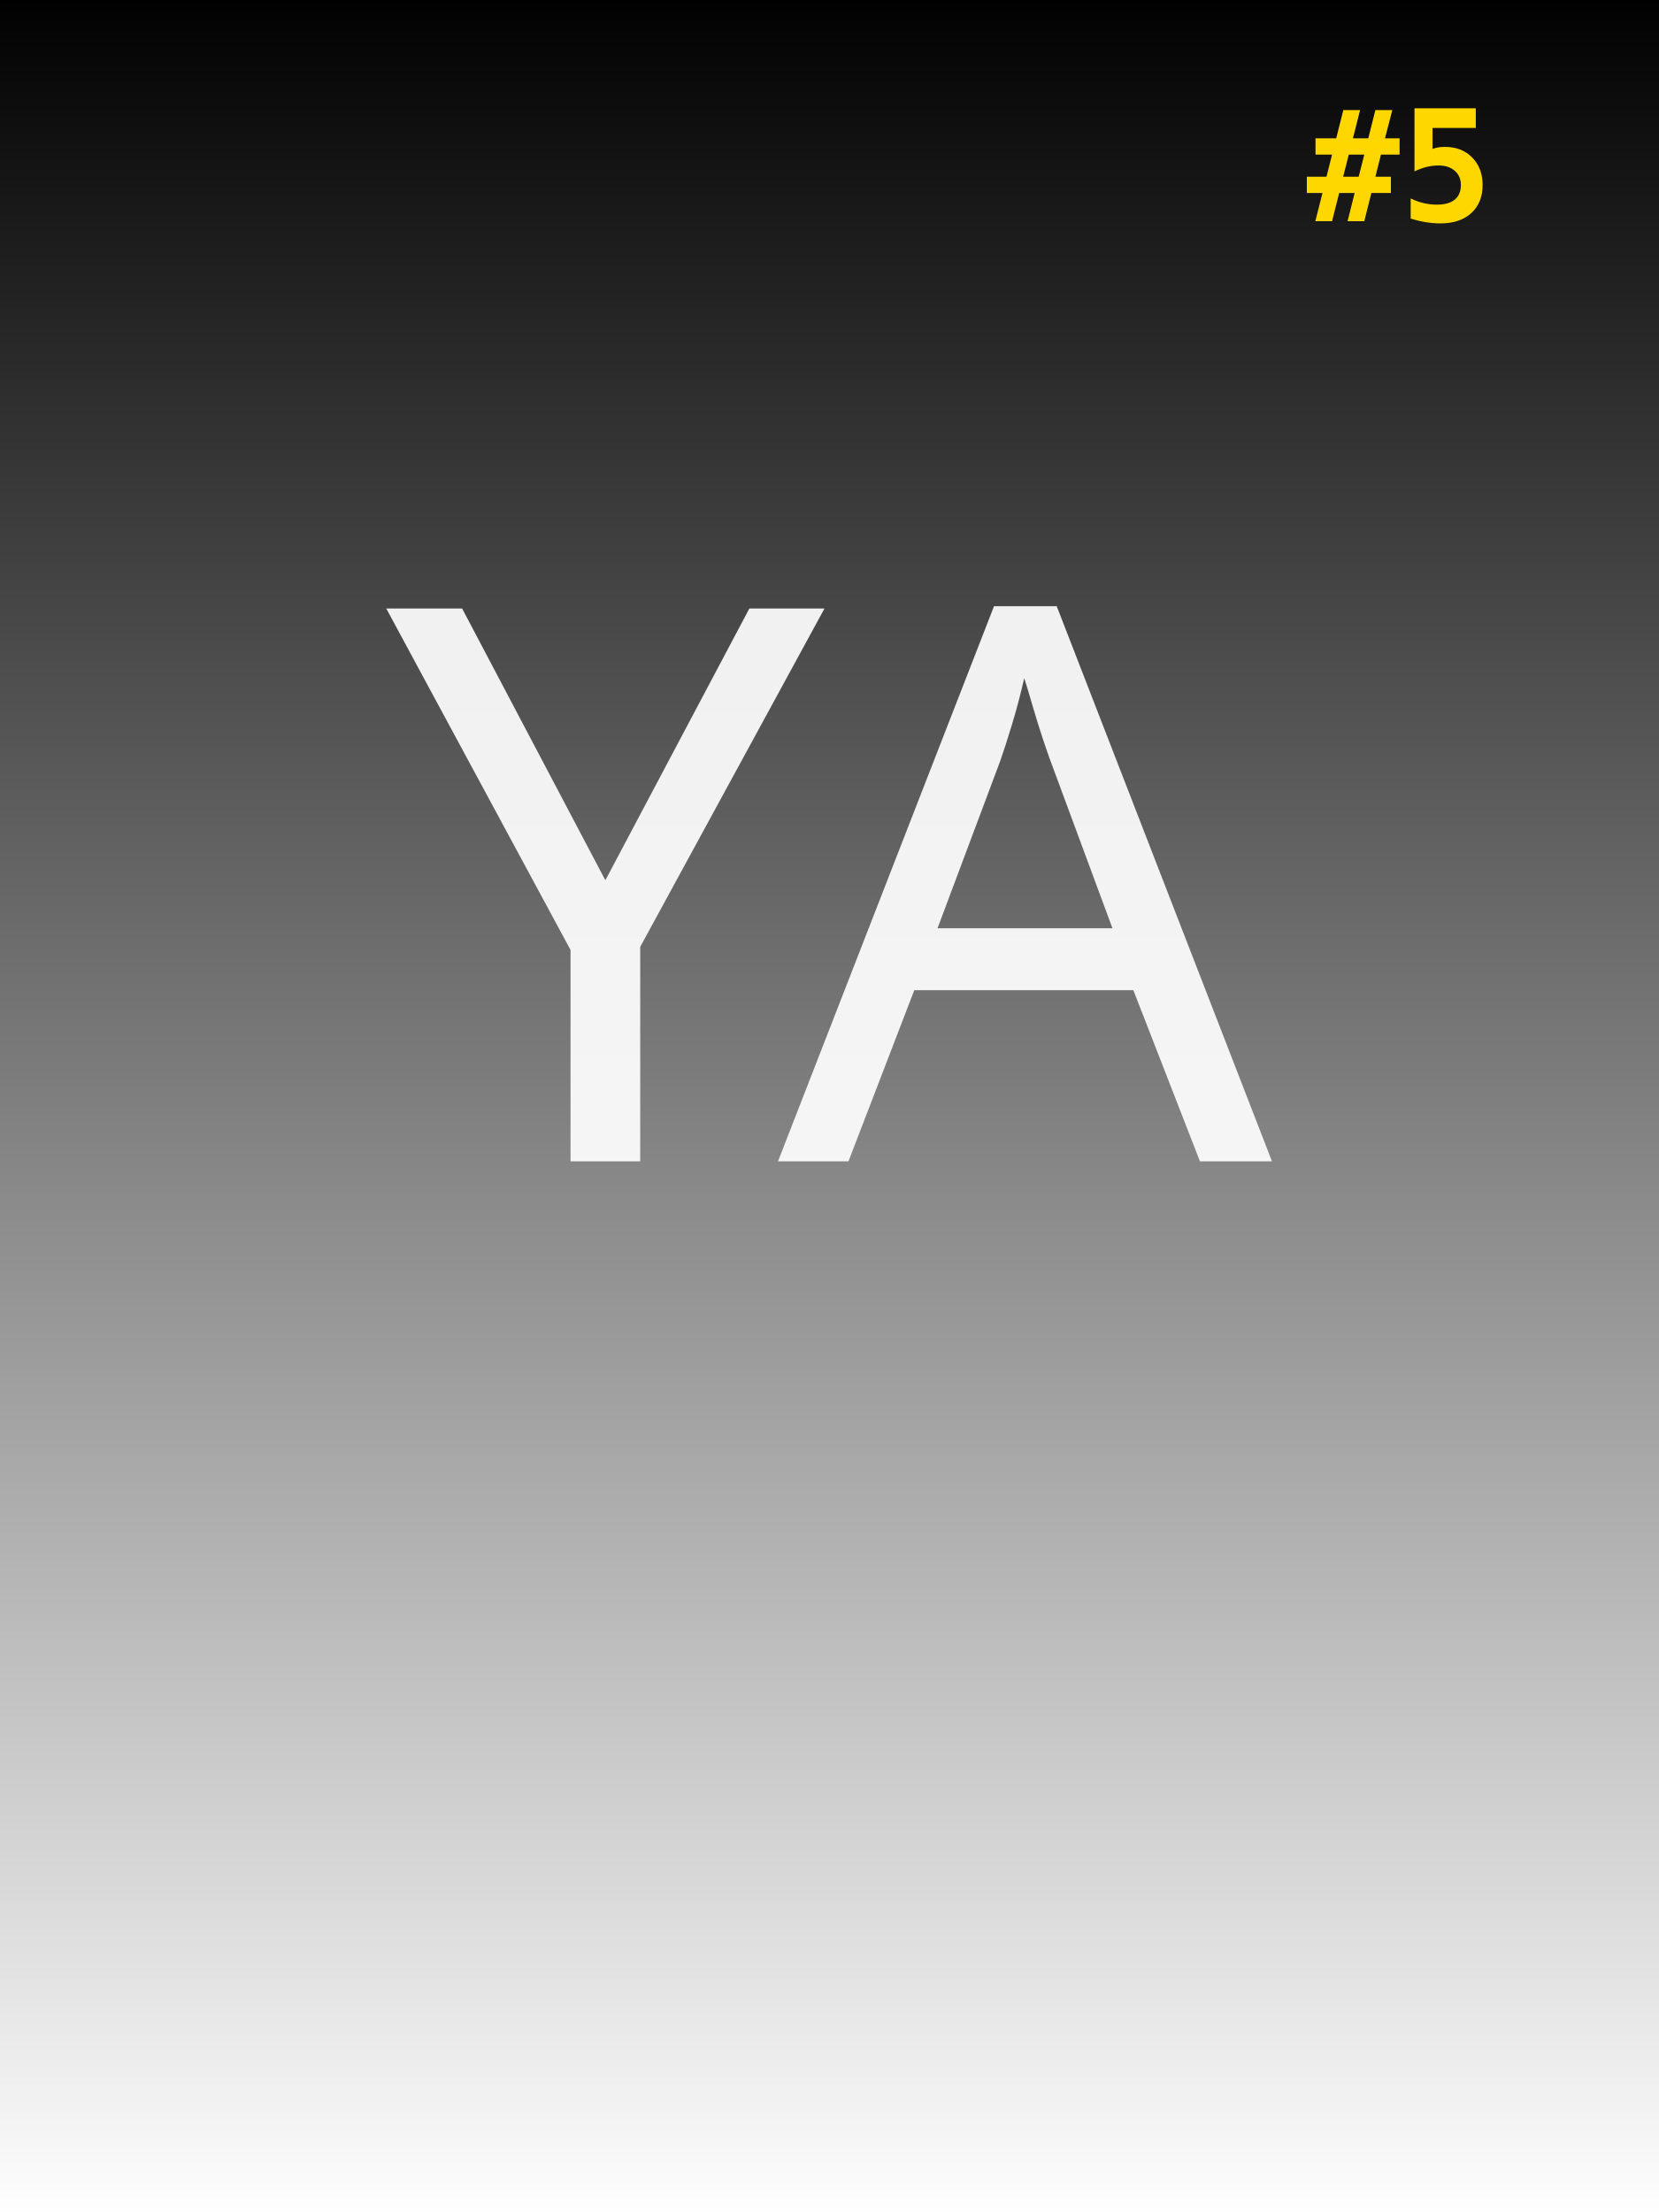
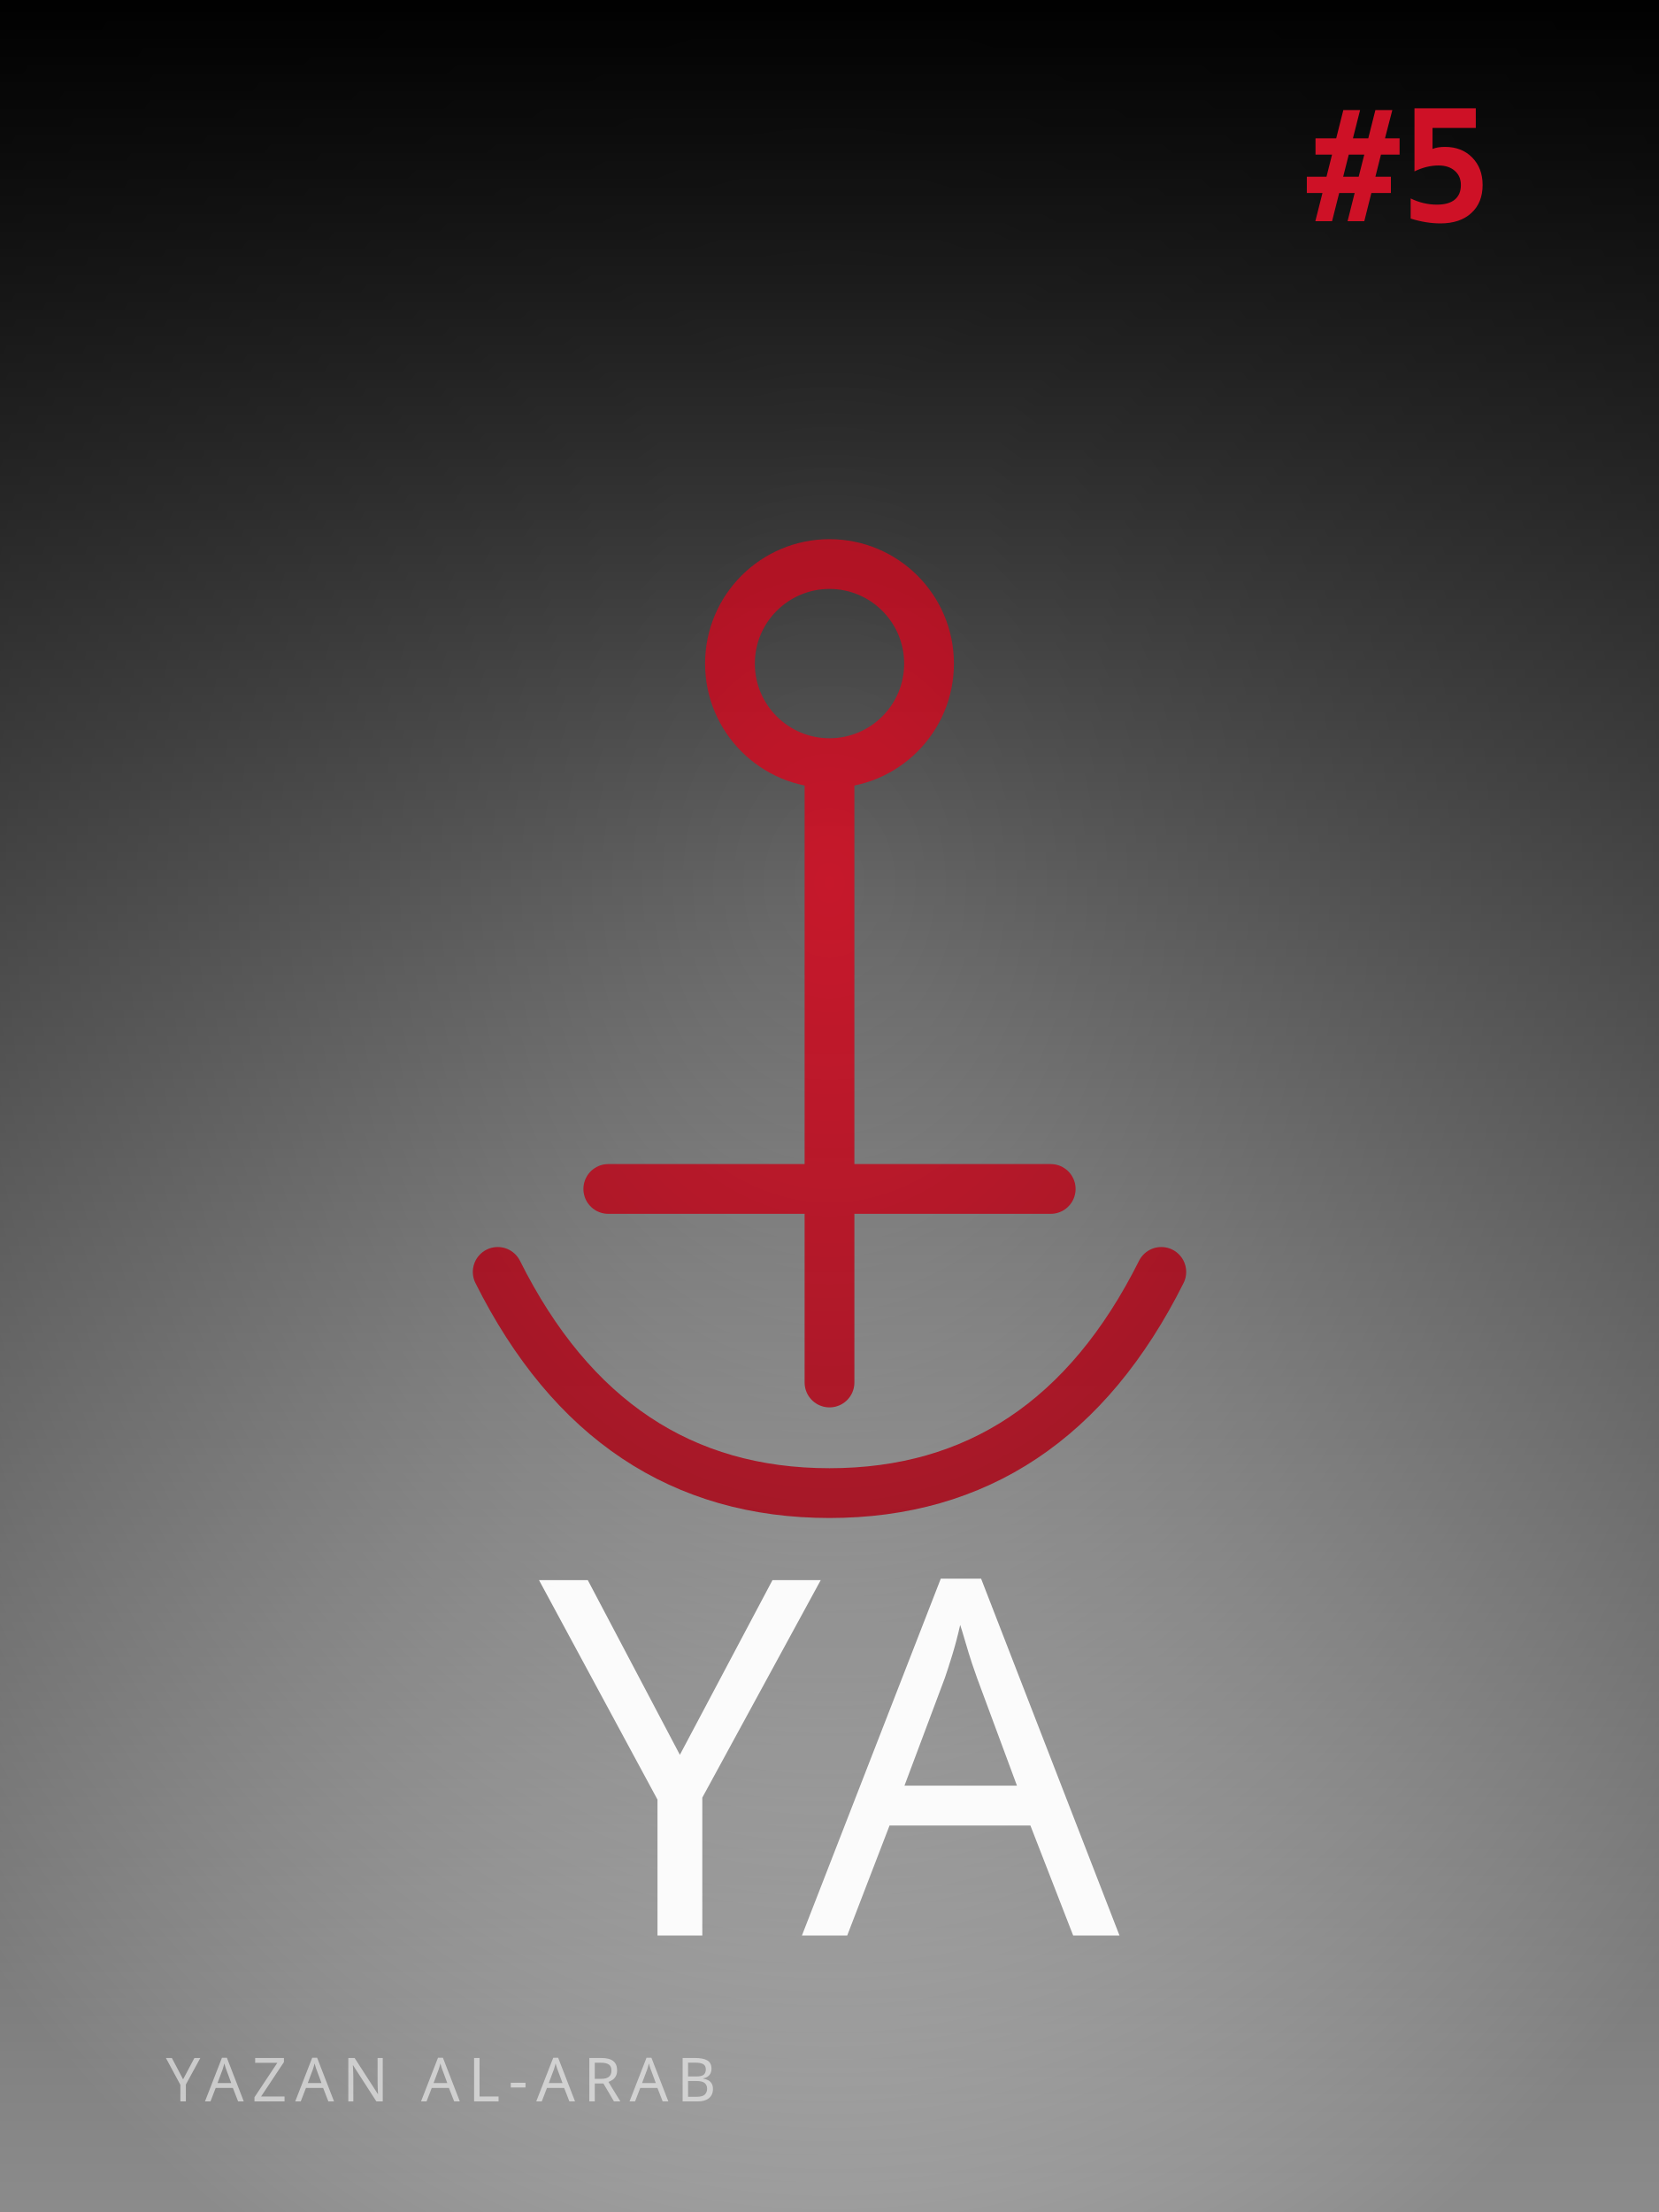
<svg xmlns="http://www.w3.org/2000/svg" viewBox="0 0 600 800" role="img" aria-labelledby="t">
  <defs>
-     <linearGradient id="g" x1="0" y1="0" x2="0" y2="1">
+     <linearGradient id="bg" x1="0" y1="0" x2="0" y2="1">
      <stop offset="0%" stop-color="#000000" />
      <stop offset="100%" stop-color="#FFFFFF" />
    </linearGradient>
+     <radialGradient id="vignette" cx="0.5" cy="0.4" r="0.7">
+       <stop offset="0%" stop-color="transparent" />
+       <stop offset="100%" stop-color="rgba(0,0,0,0.45)" />
+     </radialGradient>
  </defs>
-   <rect width="600" height="800" fill="url(#g)" />
-   <text x="300" y="420" text-anchor="middle" font-family="Anton, Impact, sans-serif" font-size="280" fill="#fff" opacity="0.92">YA</text>
-   <text x="540" y="80" text-anchor="end" font-family="JetBrains Mono, monospace" font-size="56" fill="#FFD700" font-weight="700">#5</text>
+   <rect width="600" height="800" fill="url(#bg)" />
+   <g stroke="#CE1126" stroke-width="18" fill="none" stroke-linecap="round" opacity="0.92">
+     <circle cx="300" cy="240" r="36" />
+     <line x1="300" y1="280" x2="300" y2="500" />
+     <line x1="220" y1="430" x2="380" y2="430" />
+     <path d="M180 460 Q220 540 300 540 Q380 540 420 460" />
+   </g>
+   <rect width="600" height="800" fill="url(#vignette)" />
+   <text x="300" y="700" text-anchor="middle" font-family="Anton, Impact, sans-serif" font-size="180" fill="#fff" opacity="0.96" letter-spacing="4">YA</text>
+   <text x="540" y="80" text-anchor="end" font-family="JetBrains Mono, monospace" font-size="56" fill="#CE1126" font-weight="700">#5</text>
+   <text x="60" y="760" font-family="Anton, Impact, sans-serif" font-size="22" fill="#fff" opacity="0.55" letter-spacing="3">YAZAN AL-ARAB</text>
</svg>
